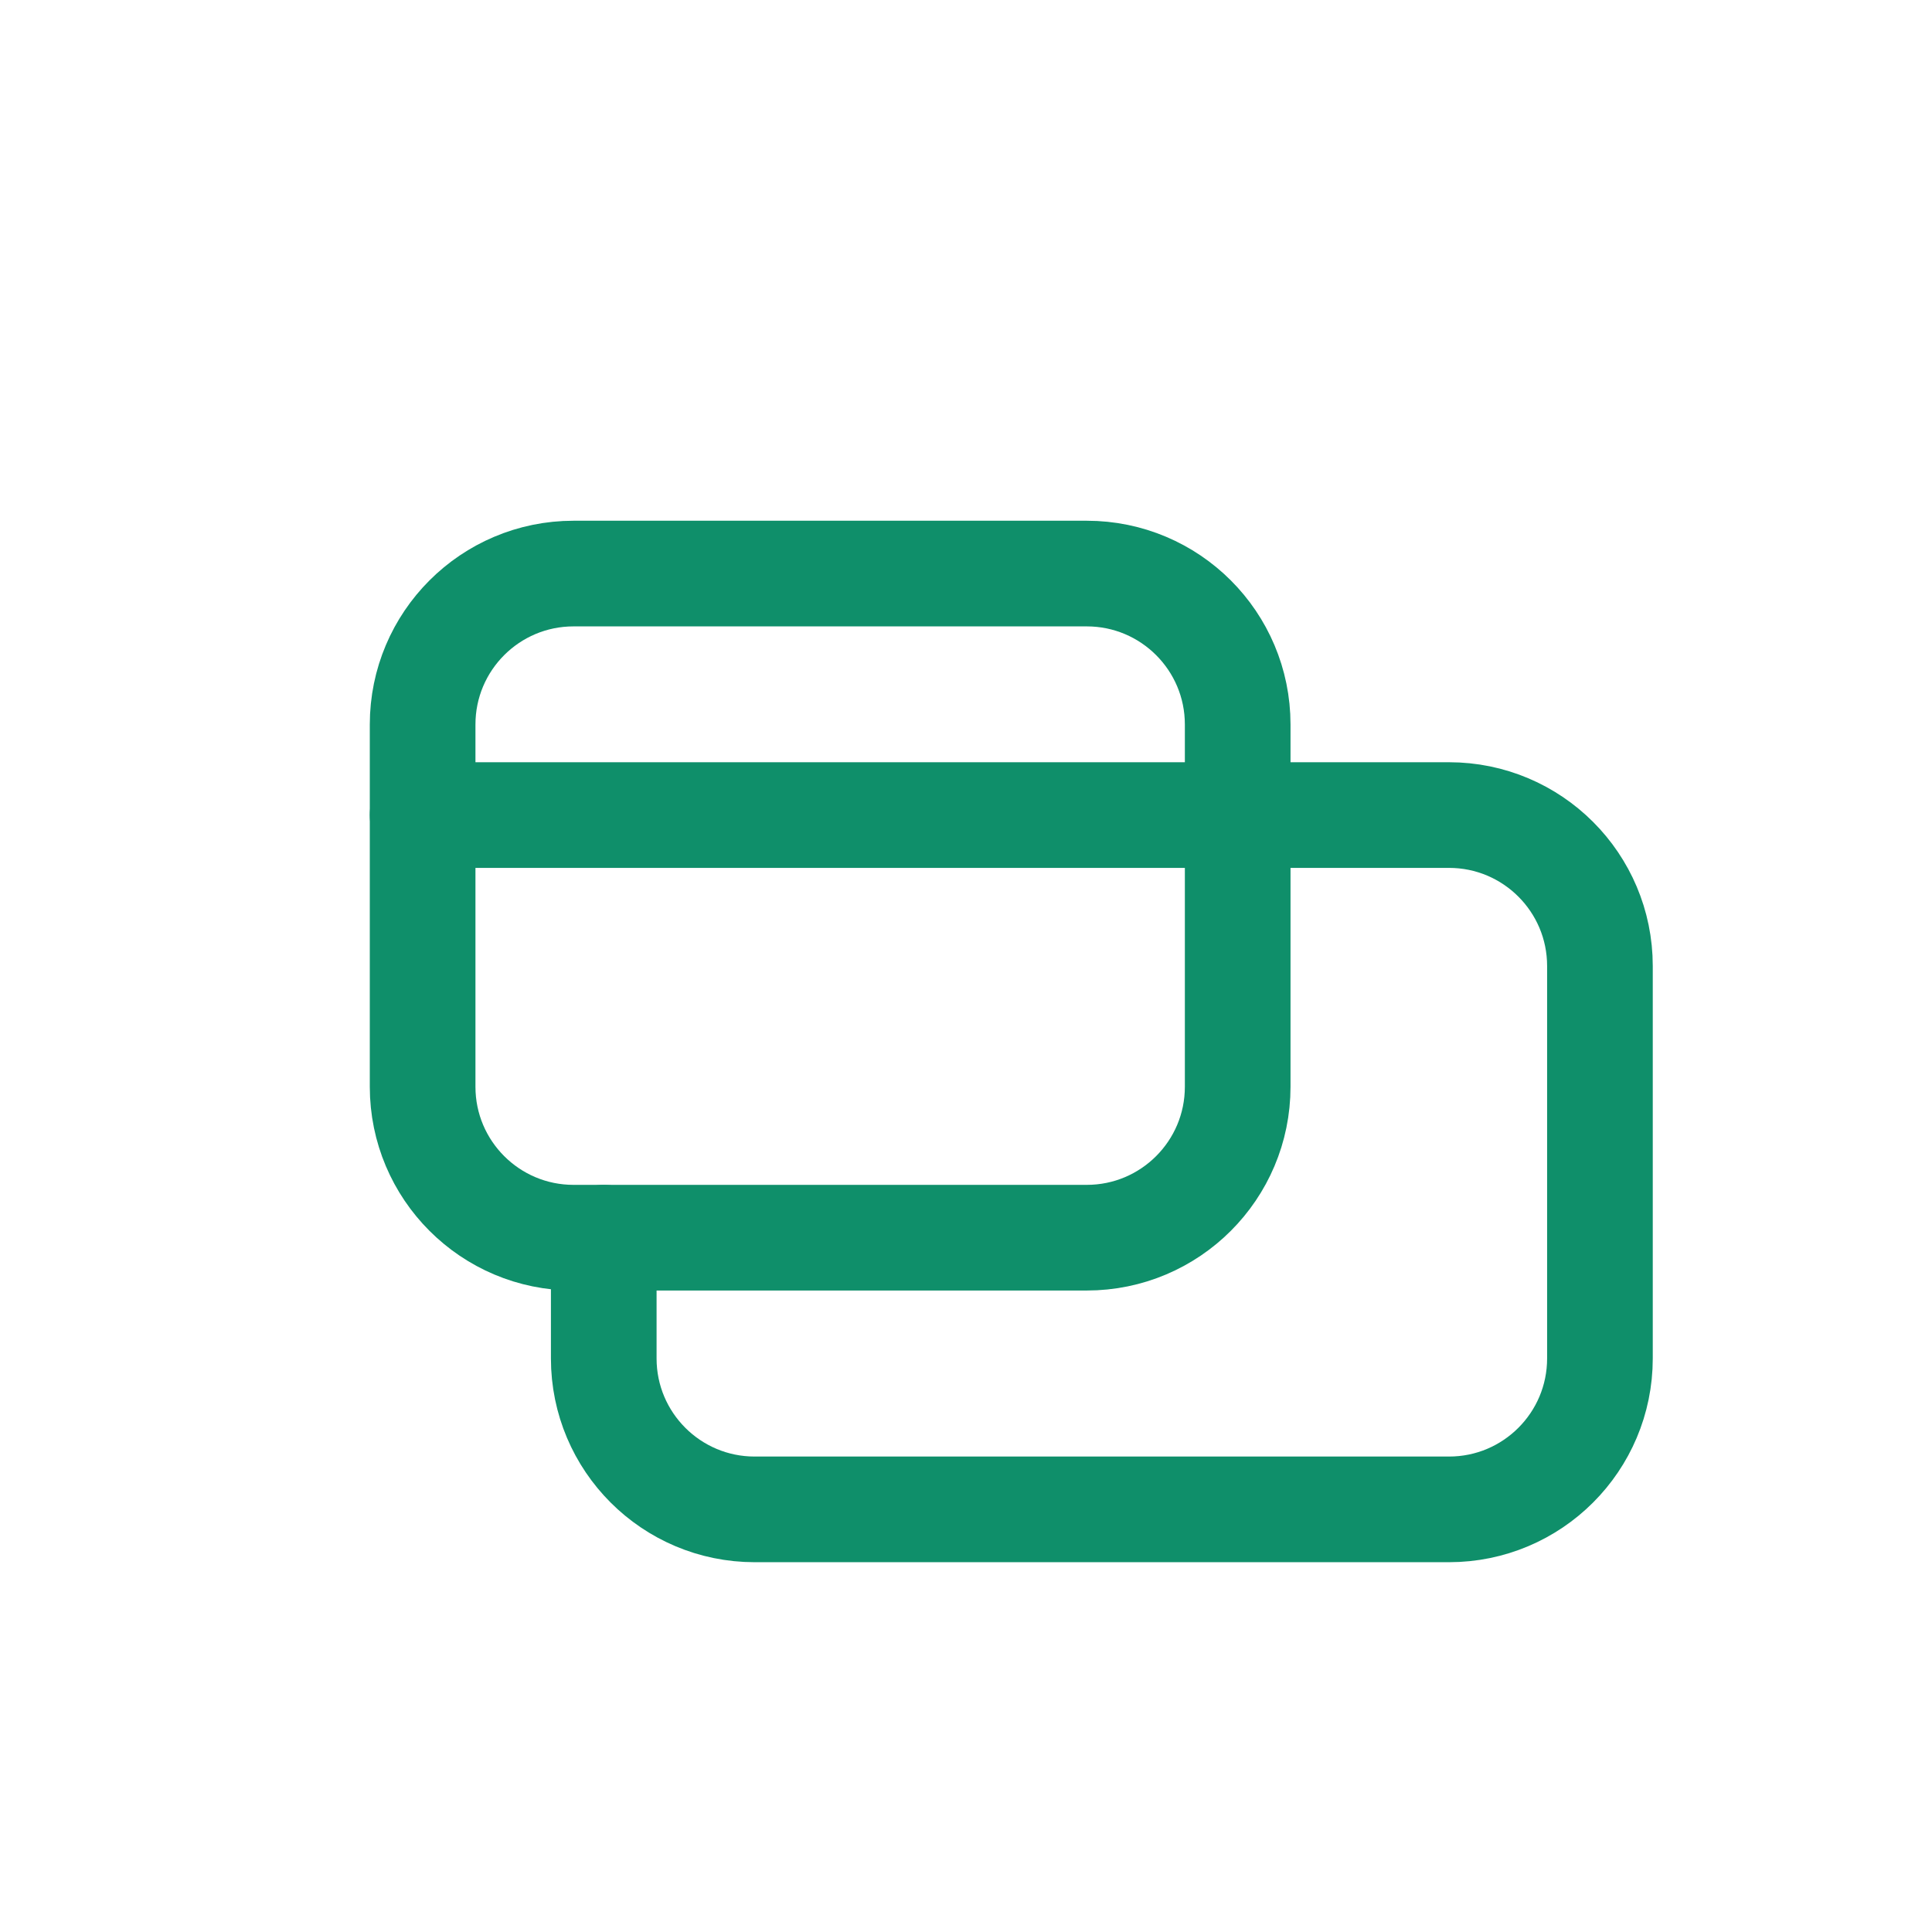
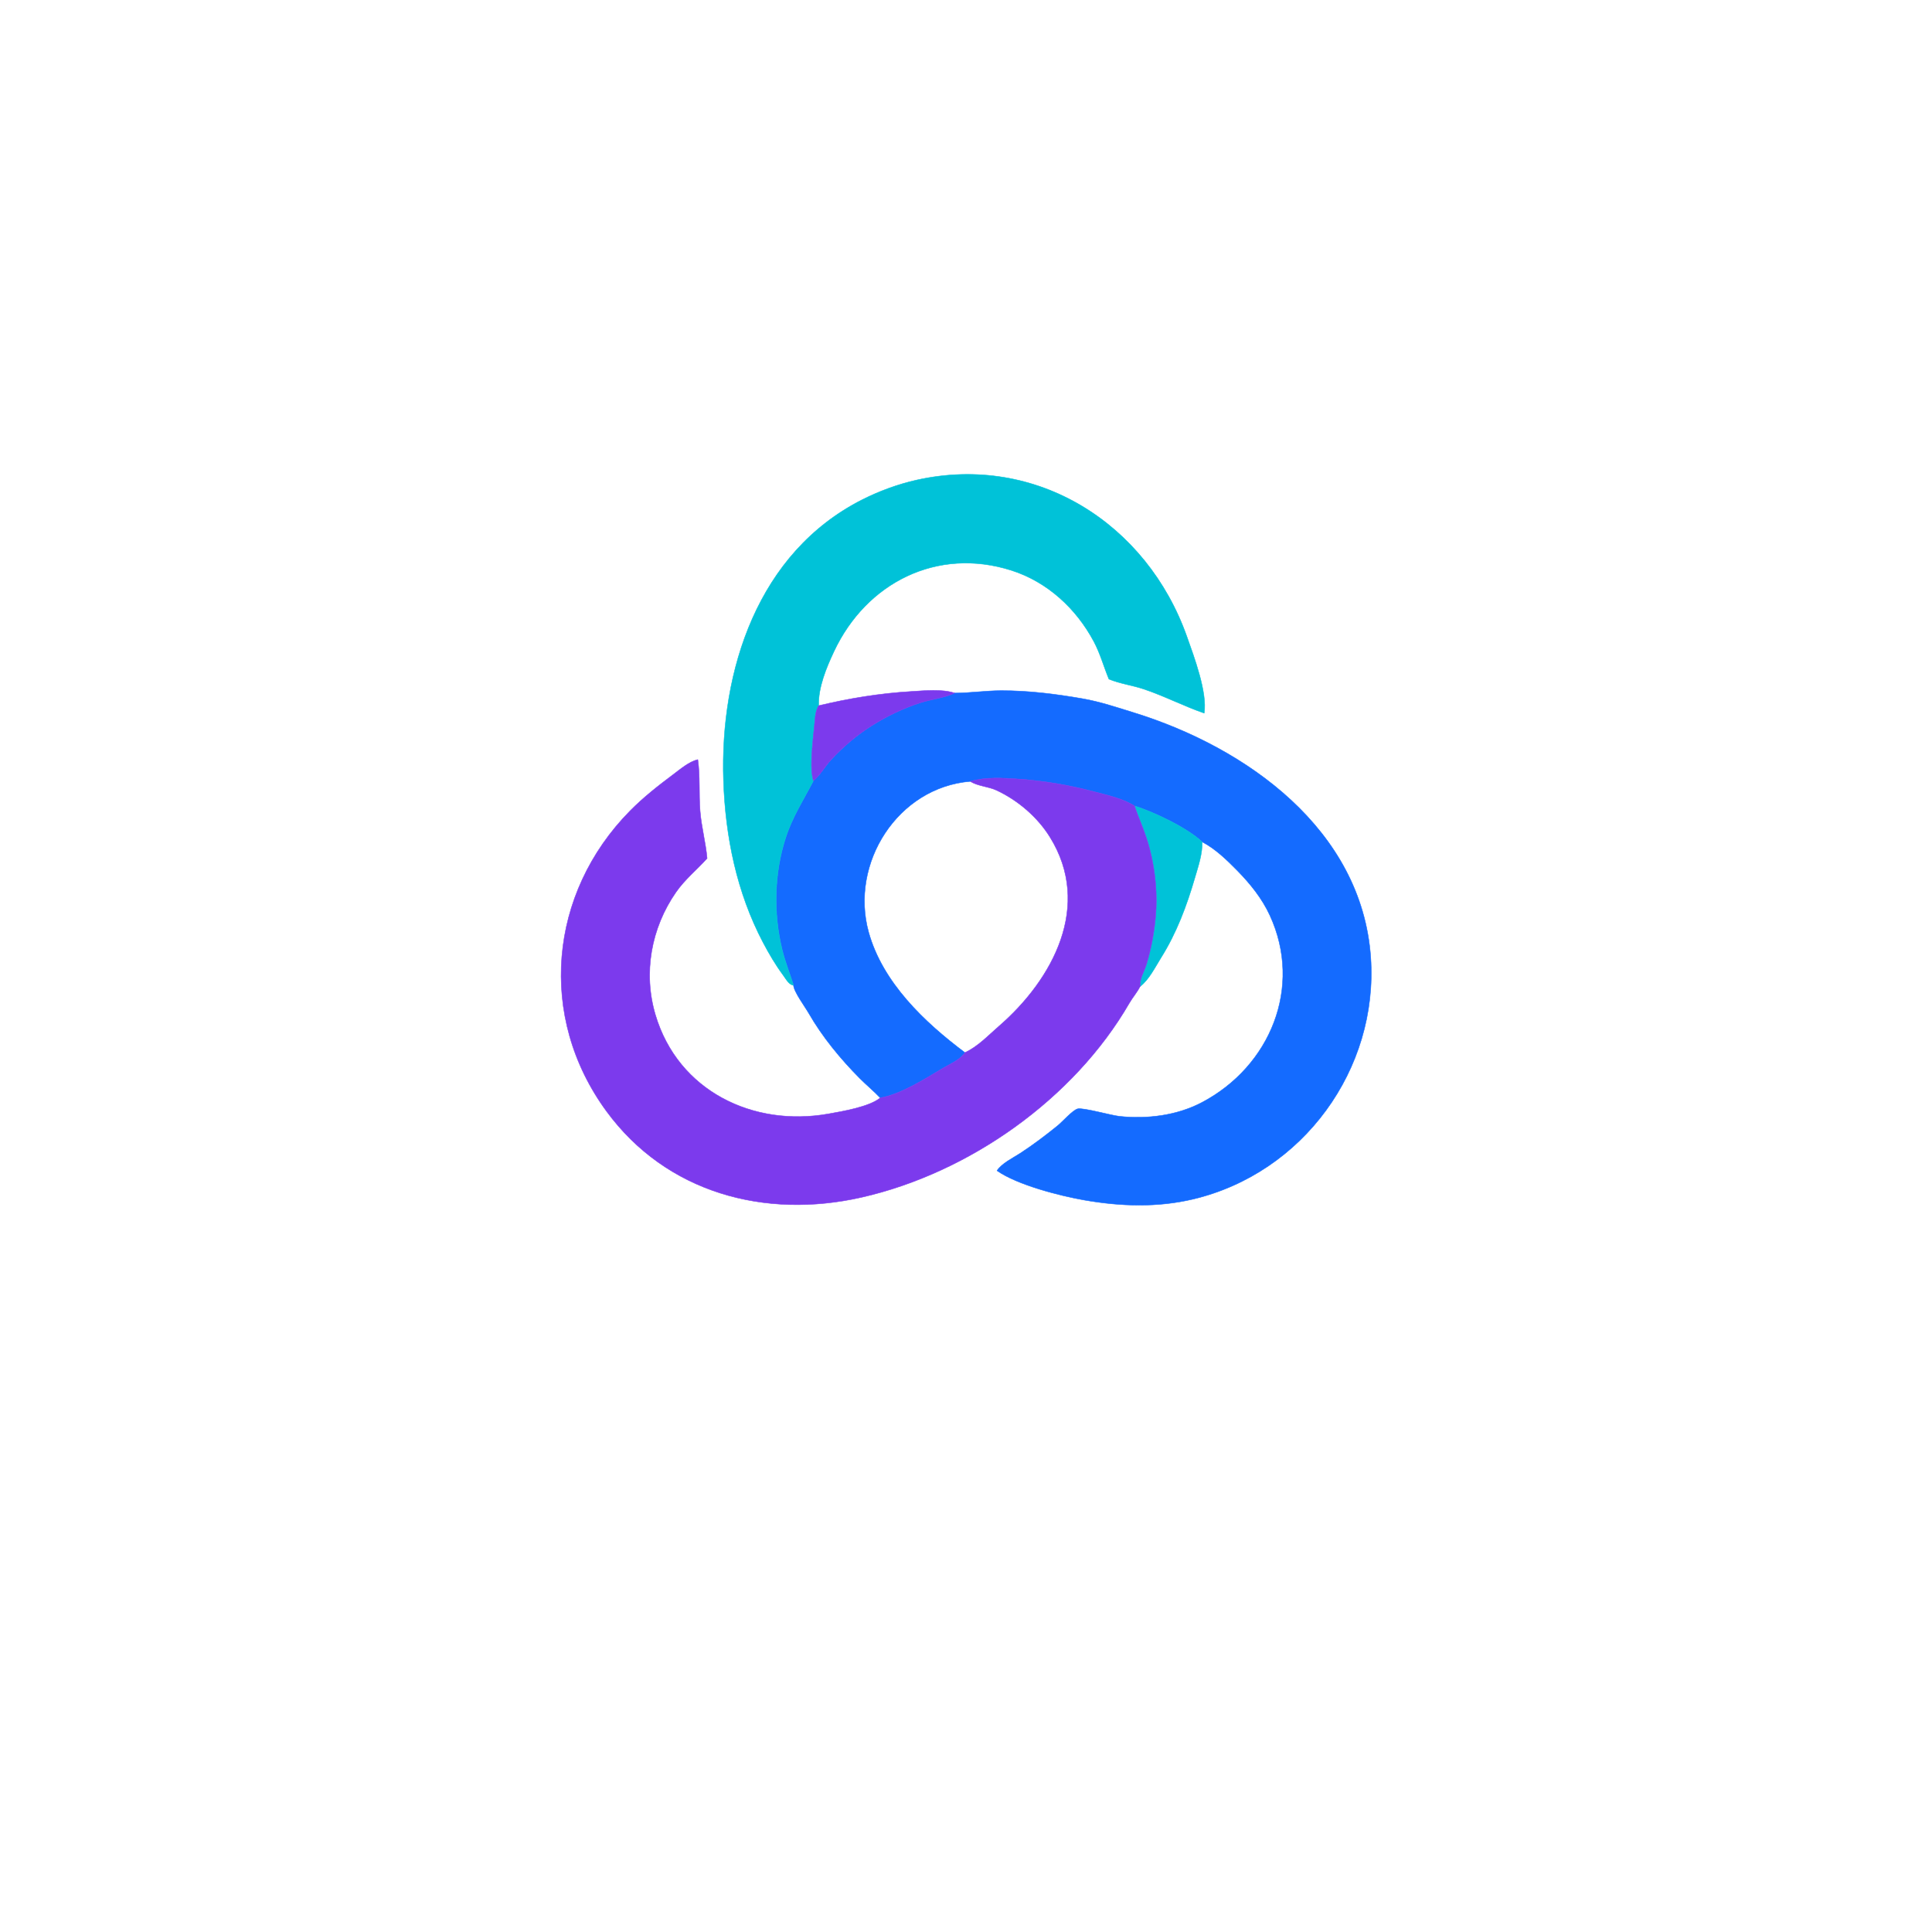
- <svg xmlns="http://www.w3.org/2000/svg" viewBox="0 0 64 64" color="#0f8f6a" role="img" aria-labelledby="title">
-   <g fill="none" stroke="currentColor" stroke-linecap="round" stroke-linejoin="round" stroke-width="3.5">
-     <rect x="14" y="19" width="27" height="22" rx="5" />
-     <path d="M23 27h25a5 5 0 0 1 5 5v13a5 5 0 0 1-5 5H25a5 5 0 0 1-5-5v-4M14 27h27" />
-   </g>
+ <svg xmlns="http://www.w3.org/2000/svg" viewBox="0 0 1095 1095" width="1095" height="1095">
+   <path d="M681.3 477.14C672.95 469.25 654.01 460.17 643 456.8C636.55 452.56 627.19 450.59 619.76 448.62C605.66 444.89 591.43 442.52 576.89 441.51C568.32 440.92 558.23 440.35 550 442.85C508.71 446.22 481.51 489.36 492.31 528.32C500.21 556.86 523.93 579.37 546.88 596.57C544.46 600.52 538.7 602.87 534.73 605.24C524.43 611.38 510.71 620.18 498.91 622.24C495.23 618.36 491.08 614.97 487.32 611.19C476.42 600.23 466.03 587.62 458.33 574.2C456.16 570.41 449.93 562.08 449.73 558.4C447.62 551.68 444.99 545.2 443.31 538.33C438.26 517.63 438.72 495.03 445.31 474.72C449.08 463.08 455.43 453.21 461.04 442.49C464.83 439.36 467.61 434.3 471.06 430.57C477.75 423.35 485.55 416.67 493.89 411.41C502.58 405.93 511.9 401.42 521.69 398.28C527.93 396.28 535.22 395.58 541.07 392.81C549.89 392.78 558.64 391.44 567.5 391.43C582.87 391.4 598.37 393.35 613.5 395.98C623.39 397.7 632.99 400.93 642.56 403.89C706.51 423.65 771.78 470.21 776.87 542.5C781.35 606.04 738.4 664.86 676.26 679.63C655.85 684.47 635.01 683.75 614.49 680.16C600.64 677.74 576.53 671.56 565.07 663.5C567.78 659.35 573.99 656.39 578.19 653.67C585.57 648.88 592.63 643.51 599.47 637.98C602.08 635.87 607.98 629.16 610.8 628.45C613.86 627.68 629.81 632.2 634.53 632.7C650.32 634.35 667.11 632.27 681.3 624.78C719.8 604.45 738.56 559.59 719.71 518.76C715.25 509.1 708.58 500.87 701.18 493.32C695.36 487.39 688.72 480.96 681.3 477.14Z" fill="#146BFF" fill-rule="evenodd" stroke="#146BFF" stroke-width="0.25" stroke-linejoin="round" />
+   <path d="M463.99 399.95C461.93 403.39 461.99 407.45 461.58 411.38C460.79 419.06 458.68 435.62 461.04 442.49C455.43 453.21 449.08 463.08 445.31 474.72C438.72 495.03 438.26 517.63 443.31 538.33C444.99 545.2 447.62 551.68 449.73 558.4C447.16 558.21 445.46 554.84 443.86 552.68C439.51 546.8 435.84 540.54 432.44 534.07C417.56 505.77 411.14 474.29 410.06 442.5C407.95 379.89 429.55 313.15 488.69 283.21C498.35 278.33 508.95 274.43 519.52 272.07C587.59 256.9 649.99 296.82 672.67 360.75C676.69 372.08 684.39 392.6 682.5 404.19C670.84 400.16 659.78 394.39 648.04 390.48C641.64 388.35 634.7 387.49 628.5 384.9C625.55 377.79 623.6 370.44 619.95 363.59C609.98 344.89 593.63 329.78 573.28 323.28C531.11 309.82 490.97 330.26 472.67 369.22C468.34 378.44 463.69 389.61 463.99 399.95ZM643 456.8C654.01 460.17 672.95 469.25 681.3 477.14C681.66 483.65 679.02 491.3 677.18 497.61C672.62 513.29 666.84 528.75 658.13 542.65C654.79 548 651.17 555.35 646.15 559.13C645.88 554.55 648.48 550.78 649.82 546.41C652.46 537.75 654.15 528.52 654.95 519.5C656.26 504.75 654.33 488.79 649.69 474.72C647.69 468.65 645.05 462.79 643 456.8Z" fill="#00C2D8" fill-rule="evenodd" stroke="#00C2D8" stroke-width="0.25" stroke-linejoin="round" />
+   <path d="M541.07 392.81C535.22 395.58 527.93 396.28 521.69 398.28C511.9 401.42 502.58 405.93 493.89 411.41C485.55 416.67 477.75 423.35 471.06 430.57C467.61 434.3 464.83 439.36 461.04 442.49C458.68 435.62 460.79 419.06 461.58 411.38C461.99 407.45 461.93 403.39 463.99 399.95C481.3 395.79 498.71 392.96 516.5 391.9C524.09 391.45 533.87 390.42 541.07 392.81ZM498.91 622.24C510.71 620.18 524.43 611.38 534.73 605.24C538.7 602.87 544.46 600.52 546.88 596.57C554.21 593.23 560.12 586.86 566.16 581.63C596.88 555.01 619.19 513.23 595.07 474.4C588 463.01 576.77 453.43 564.64 447.83C560.15 445.76 553.7 445.44 550 442.85C558.23 440.35 568.32 440.92 576.89 441.51C591.43 442.52 605.66 444.89 619.76 448.62C627.19 450.59 636.55 452.56 643 456.8C645.05 462.79 647.69 468.65 649.69 474.72C654.33 488.79 656.26 504.75 654.95 519.5C654.15 528.52 652.46 537.75 649.82 546.41C648.48 550.78 645.88 554.55 646.15 559.13C644.47 562.45 641.92 565.33 640.04 568.58C608.64 622.84 549.22 664.8 488.25 678.62C433.65 691 377.72 676.19 343.71 629.77C304.6 576.39 310.97 506.35 357.08 459.59C364.61 451.96 372.95 445.42 381.51 439.01C385.63 435.92 390.51 431.7 395.5 430.5C396.86 439.97 396.04 449.92 396.78 459.5C397.48 468.58 399.98 477.49 400.76 486.5C394.91 493.01 388.17 498.39 383.12 505.67C369.04 525.95 364.4 551.38 371.45 575.13C384.28 618.35 426.79 638.91 469.56 631.3C477.53 629.88 492.69 627.34 498.91 622.24Z" fill="#7C3AED" fill-rule="evenodd" stroke="#7C3AED" stroke-width="0.25" stroke-linejoin="round" />
</svg>
